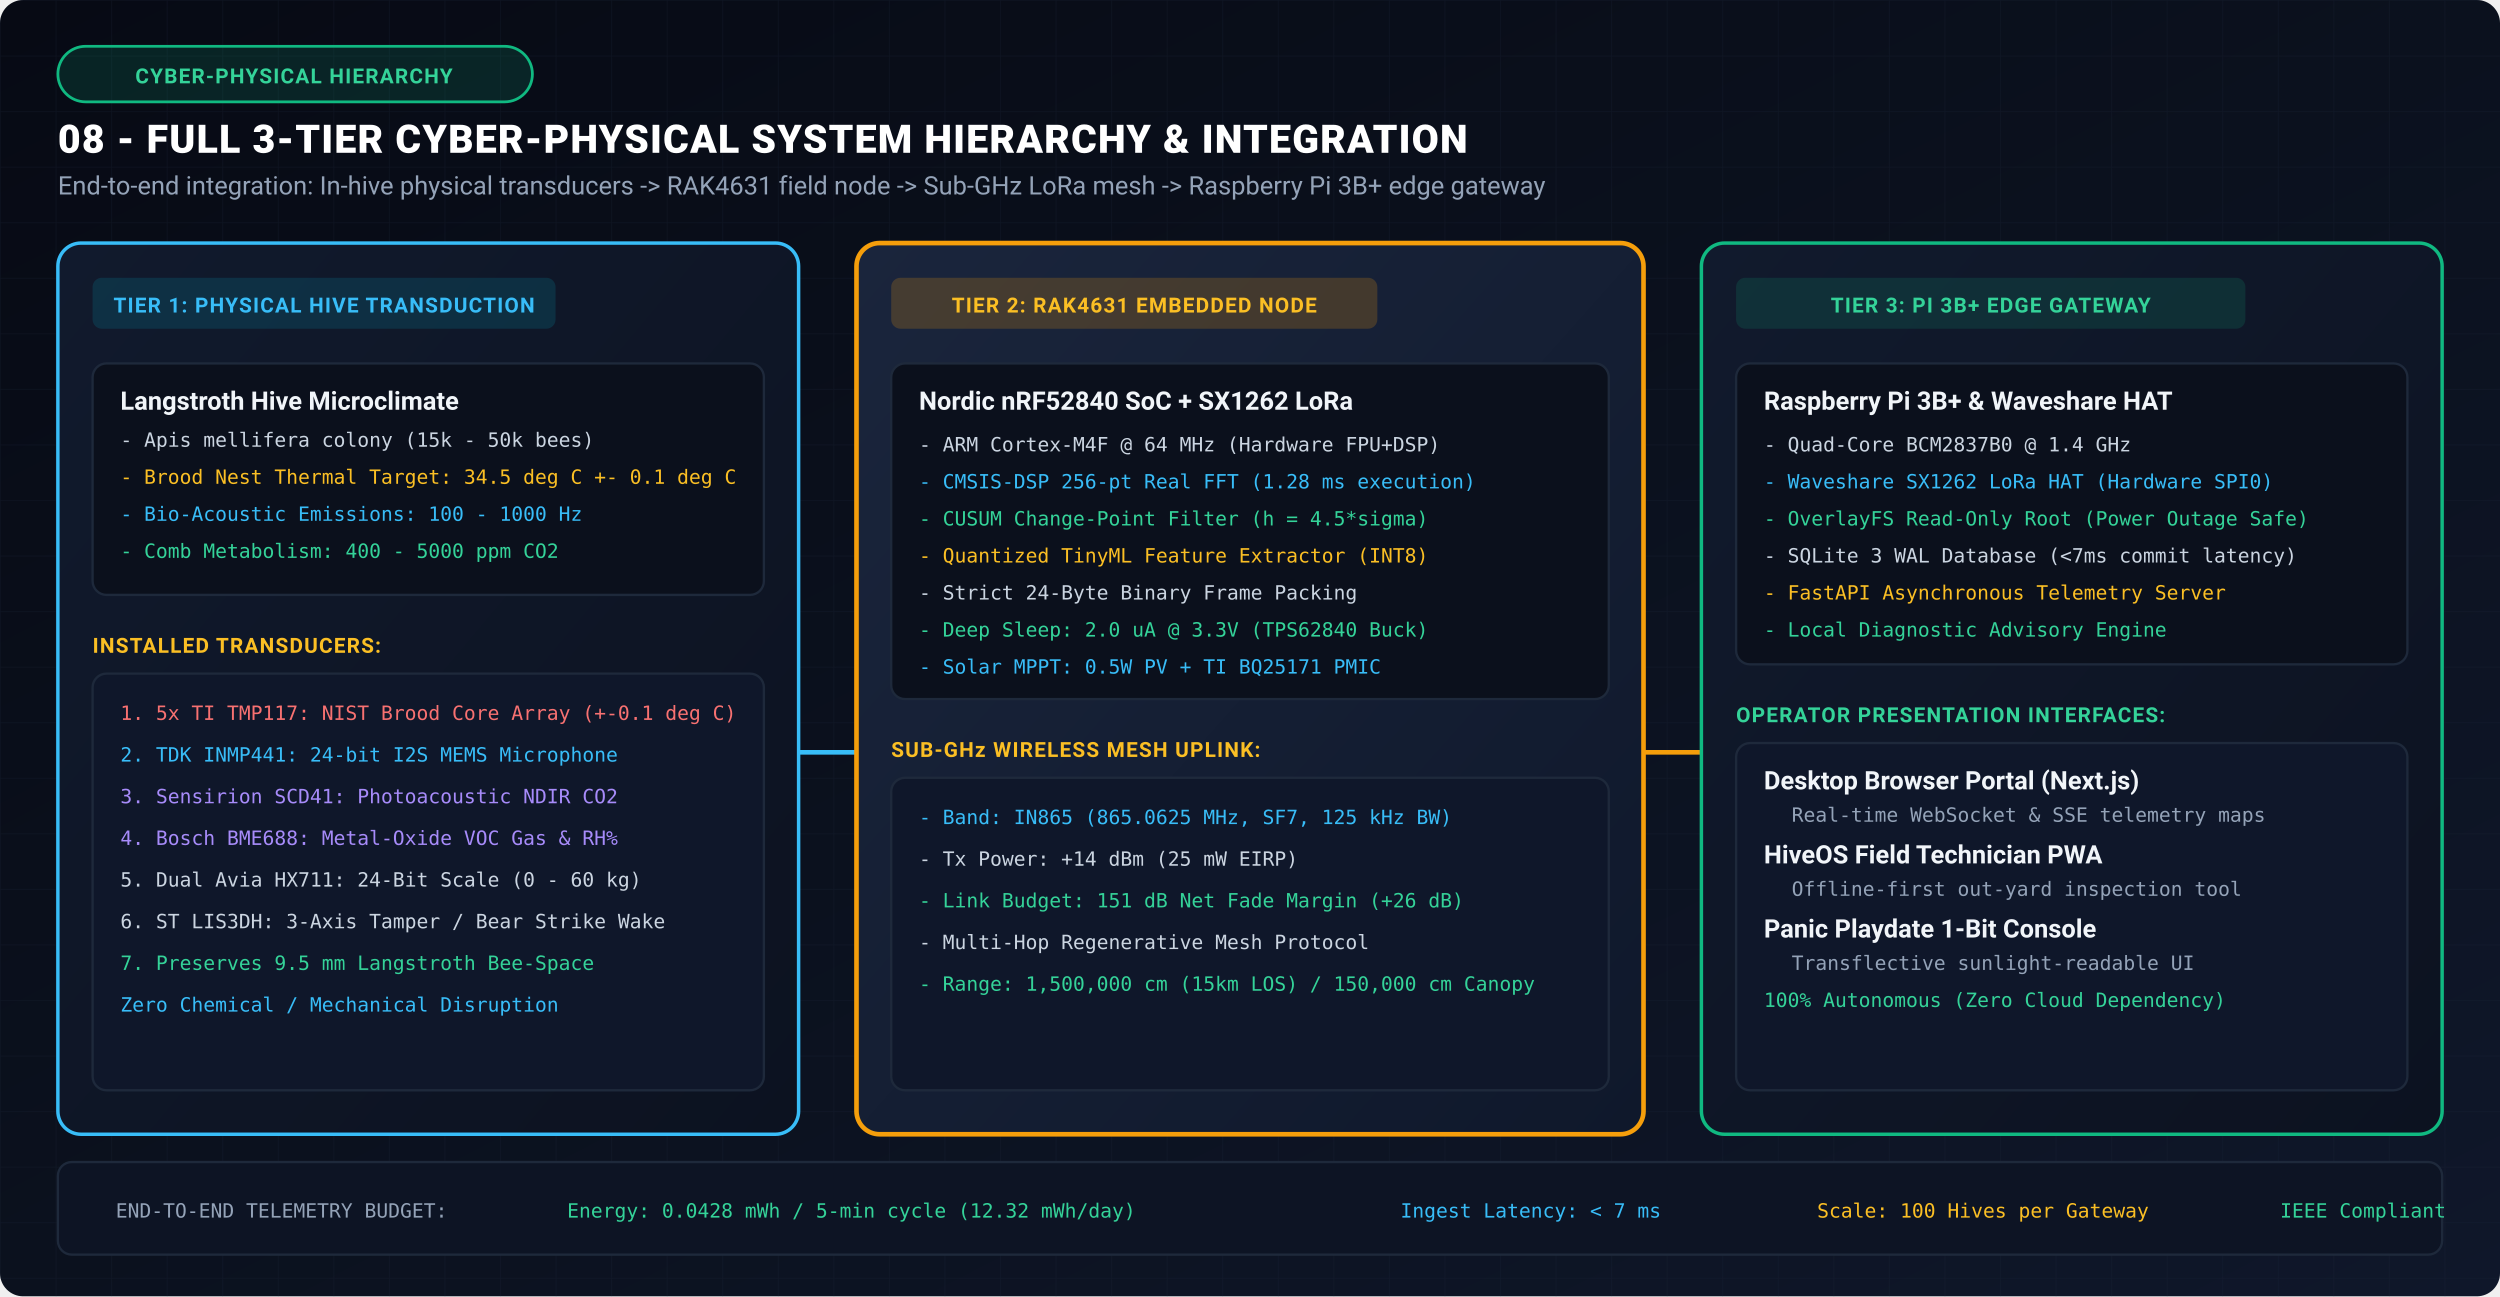
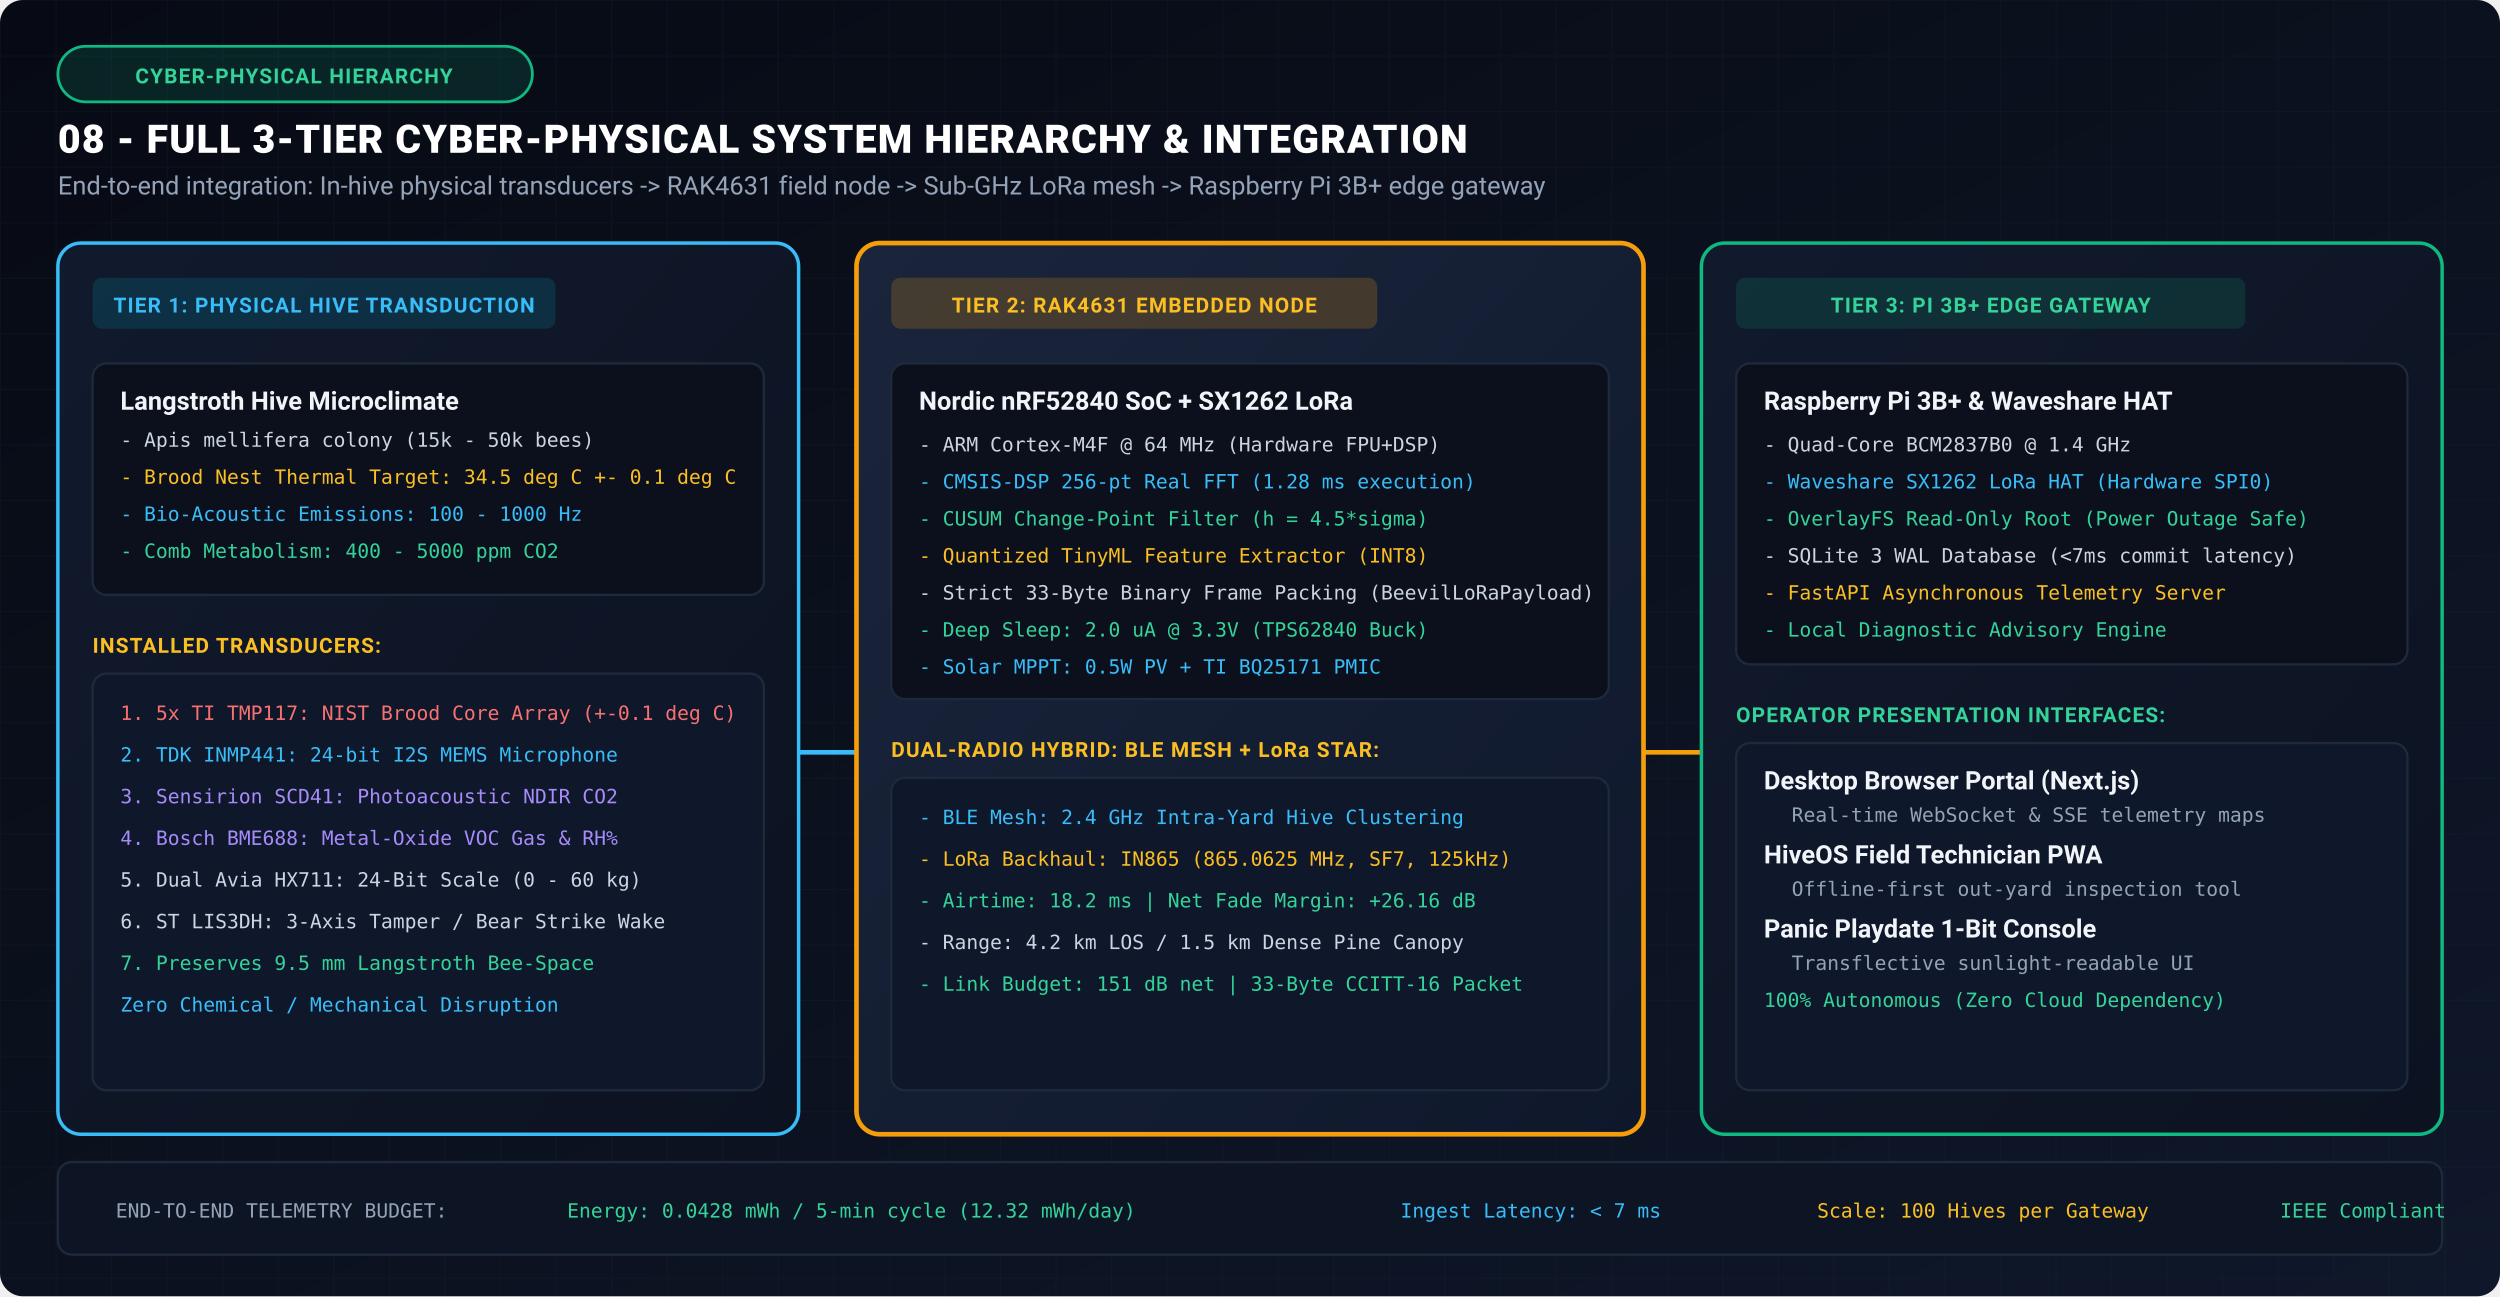
<svg xmlns="http://www.w3.org/2000/svg" viewBox="0 0 1080 560" width="100%" height="100%">
  <defs>
    <linearGradient id="bgGrad" x1="0%" y1="0%" x2="100%" y2="100%">
      <stop offset="0%" stop-color="#070a14" />
      <stop offset="50%" stop-color="#0b111e" />
      <stop offset="100%" stop-color="#0f172a" />
    </linearGradient>
    <linearGradient id="cardGrad" x1="0%" y1="0%" x2="100%" y2="100%">
      <stop offset="0%" stop-color="#111a2d" />
      <stop offset="100%" stop-color="#0c1220" />
    </linearGradient>
    <linearGradient id="cardGradHighlight" x1="0%" y1="0%" x2="100%" y2="100%">
      <stop offset="0%" stop-color="#1a253c" />
      <stop offset="100%" stop-color="#0f182b" />
    </linearGradient>
    <linearGradient id="goldGrad" x1="0%" y1="0%" x2="100%" y2="0%">
      <stop offset="0%" stop-color="#d97706" />
      <stop offset="100%" stop-color="#fbbf24" />
    </linearGradient>
    <linearGradient id="cyanGrad" x1="0%" y1="0%" x2="100%" y2="0%">
      <stop offset="0%" stop-color="#0284c7" />
      <stop offset="100%" stop-color="#38bdf8" />
    </linearGradient>
    <linearGradient id="emeraldGrad" x1="0%" y1="0%" x2="100%" y2="0%">
      <stop offset="0%" stop-color="#059669" />
      <stop offset="100%" stop-color="#34d399" />
    </linearGradient>
    <linearGradient id="roseGrad" x1="0%" y1="0%" x2="100%" y2="0%">
      <stop offset="0%" stop-color="#e11d48" />
      <stop offset="100%" stop-color="#fb7185" />
    </linearGradient>
    <linearGradient id="violetGrad" x1="0%" y1="0%" x2="100%" y2="0%">
      <stop offset="0%" stop-color="#7c3aed" />
      <stop offset="100%" stop-color="#a78bfa" />
    </linearGradient>
    <marker id="arrCyan" viewBox="0 0 10 10" refX="6" refY="5" markerWidth="6" markerHeight="6" orient="auto-start-reverse">
      <path d="M 0 1 L 10 5 L 0 9 z" fill="#38bdf8" />
    </marker>
    <marker id="arrGold" viewBox="0 0 10 10" refX="6" refY="5" markerWidth="6" markerHeight="6" orient="auto-start-reverse">
      <path d="M 0 1 L 10 5 L 0 9 z" fill="#fbbf24" />
    </marker>
    <marker id="arrEmerald" viewBox="0 0 10 10" refX="6" refY="5" markerWidth="6" markerHeight="6" orient="auto-start-reverse">
      <path d="M 0 1 L 10 5 L 0 9 z" fill="#34d399" />
    </marker>
    <marker id="arrRose" viewBox="0 0 10 10" refX="6" refY="5" markerWidth="6" markerHeight="6" orient="auto-start-reverse">
      <path d="M 0 1 L 10 5 L 0 9 z" fill="#fb7185" />
    </marker>
    <marker id="arrPurple" viewBox="0 0 10 10" refX="6" refY="5" markerWidth="6" markerHeight="6" orient="auto-start-reverse">
      <path d="M 0 1 L 10 5 L 0 9 z" fill="#a855f7" />
    </marker>
    <linearGradient id="purpleGrad" x1="0%" y1="0%" x2="100%" y2="0%">
      <stop offset="0%" stop-color="#7c3aed" />
      <stop offset="100%" stop-color="#a855f7" />
    </linearGradient>
    <pattern id="grid" width="24" height="24" patternUnits="userSpaceOnUse">
      <path d="M 24 0 L 0 0 0 24" fill="none" stroke="#1e293b" stroke-width="0.5" stroke-opacity="0.35" />
    </pattern>
  </defs>
  <style>
        .headline { font-family: system-ui, -apple-system, "Segoe UI", Roboto, sans-serif; font-weight: 800; font-size: 17px; fill: #ffffff; letter-spacing: 0.5px; }
        .subhead { font-family: system-ui, -apple-system, "Segoe UI", Roboto, sans-serif; font-size: 11px; fill: #94a3b8; }
        .sec-title { font-family: system-ui, -apple-system, "Segoe UI", Roboto, sans-serif; font-weight: 700; font-size: 12.5px; letter-spacing: 0.3px; }
        .body-title { font-family: system-ui, -apple-system, "Segoe UI", Roboto, sans-serif; font-weight: 600; font-size: 11px; fill: #f1f5f9; }
        .body-desc { font-family: system-ui, -apple-system, "Segoe UI", Roboto, sans-serif; font-size: 10px; fill: #94a3b8; line-height: 1.4; }
        .mono-sm { font-family: "SF Mono", "JetBrains Mono", Consolas, Menlo, monospace; font-size: 9.5px; }
        .mono-xs { font-family: "SF Mono", "JetBrains Mono", Consolas, Menlo, monospace; font-size: 8.5px; }
        .badge { font-family: system-ui, -apple-system, "Segoe UI", Roboto, sans-serif; font-weight: 700; font-size: 9px; letter-spacing: 0.5px; }
    </style>
  <rect width="1080" height="560" fill="url(#bgGrad)" rx="10" />
  <rect width="1080" height="560" fill="url(#grid)" rx="10" />
  <rect x="25" y="20" width="205" height="24" rx="12" fill="rgba(16, 185, 129, 0.15)" stroke="#10b981" stroke-width="1.2" />
  <text x="127" y="36" class="badge" fill="#34d399" text-anchor="middle">CYBER-PHYSICAL HIERARCHY</text>
  <text x="25" y="66" class="headline">08 - FULL 3-TIER CYBER-PHYSICAL SYSTEM HIERARCHY &amp; INTEGRATION</text>
  <text x="25" y="84" class="subhead">End-to-end integration: In-hive physical transducers -&gt; RAK4631 field node -&gt; Sub-GHz LoRa mesh -&gt; Raspberry Pi 3B+ edge gateway</text>
  <g transform="translate(25, 105)">
    <rect width="320" height="385" rx="10" fill="url(#cardGrad)" stroke="#38bdf8" stroke-width="1.5" />
    <rect x="15" y="15" width="200" height="22" rx="4" fill="rgba(6, 182, 212, 0.15)" />
    <text x="115" y="30" class="badge" fill="#38bdf8" text-anchor="middle">TIER 1: PHYSICAL HIVE TRANSDUCTION</text>
    <g transform="translate(15, 52)">
      <rect width="290" height="100" rx="6" fill="#0b101c" stroke="#1e293b" />
      <text x="12" y="20" class="body-title" fill="#f8fafc">Langstroth Hive Microclimate</text>
      <text x="12" y="36" class="mono-xs" fill="#cbd5e1">- Apis mellifera colony (15k - 50k bees)</text>
      <text x="12" y="52" class="mono-xs" fill="#fbbf24">- Brood Nest Thermal Target: 34.5 deg C +- 0.1 deg C</text>
      <text x="12" y="68" class="mono-xs" fill="#38bdf8">- Bio-Acoustic Emissions: 100 - 1000 Hz</text>
      <text x="12" y="84" class="mono-xs" fill="#34d399">- Comb Metabolism: 400 - 5000 ppm CO2</text>
    </g>
    <g transform="translate(15, 162)">
      <text x="0" y="15" class="badge" fill="#fbbf24">INSTALLED TRANSDUCERS:</text>
      <rect y="24" width="290" height="180" rx="6" fill="#0f172a" stroke="#1e293b" />
      <text x="12" y="44" class="mono-xs" fill="#f87171">1. 5x TI TMP117: NIST Brood Core Array (+-0.1 deg C)</text>
      <text x="12" y="62" class="mono-xs" fill="#38bdf8">2. TDK INMP441: 24-bit I2S MEMS Microphone</text>
      <text x="12" y="80" class="mono-xs" fill="#a78bfa">3. Sensirion SCD41: Photoacoustic NDIR CO2</text>
      <text x="12" y="98" class="mono-xs" fill="#a78bfa">4. Bosch BME688: Metal-Oxide VOC Gas &amp; RH%</text>
      <text x="12" y="116" class="mono-xs" fill="#cbd5e1">5. Dual Avia HX711: 24-Bit Scale (0 - 60 kg)</text>
      <text x="12" y="134" class="mono-xs" fill="#cbd5e1">6. ST LIS3DH: 3-Axis Tamper / Bear Strike Wake</text>
      <text x="12" y="152" class="mono-xs" fill="#34d399">7. Preserves 9.5 mm Langstroth Bee-Space</text>
      <text x="12" y="170" class="mono-xs" fill="#38bdf8">Zero Chemical / Mechanical Disruption</text>
    </g>
    <path d="M 320 220 L 360 220" stroke="#38bdf8" stroke-width="2" marker-end="url(#arrCyan)" />
  </g>
  <g transform="translate(370, 105)">
    <rect width="340" height="385" rx="10" fill="url(#cardGradHighlight)" stroke="#f59e0b" stroke-width="2" />
    <rect x="15" y="15" width="210" height="22" rx="4" fill="rgba(245, 158, 11, 0.2)" />
    <text x="120" y="30" class="badge" fill="#fbbf24" text-anchor="middle">TIER 2: RAK4631 EMBEDDED NODE</text>
    <g transform="translate(15, 52)">
      <rect width="310" height="145" rx="6" fill="#0b101c" stroke="#1e293b" />
      <text x="12" y="20" class="body-title" fill="#fbbf24">Nordic nRF52840 SoC + SX1262 LoRa</text>
      <text x="12" y="38" class="mono-xs" fill="#cbd5e1">- ARM Cortex-M4F @ 64 MHz (Hardware FPU+DSP)</text>
      <text x="12" y="54" class="mono-xs" fill="#38bdf8">- CMSIS-DSP 256-pt Real FFT (1.28 ms execution)</text>
      <text x="12" y="70" class="mono-xs" fill="#34d399">- CUSUM Change-Point Filter (h = 4.5*sigma)</text>
      <text x="12" y="86" class="mono-xs" fill="#fbbf24">- Quantized TinyML Feature Extractor (INT8)</text>
-       <text x="12" y="102" class="mono-xs" fill="#cbd5e1">- Strict 24-Byte Binary Frame Packing</text>
+       <text x="12" y="102" class="mono-xs" fill="#cbd5e1">- Strict 33-Byte Binary Frame Packing (BeevilLoRaPayload)</text>
      <text x="12" y="118" class="mono-xs" fill="#34d399">- Deep Sleep: 2.0 uA @ 3.3V (TPS62840 Buck)</text>
      <text x="12" y="134" class="mono-xs" fill="#38bdf8">- Solar MPPT: 0.5W PV + TI BQ25171 PMIC</text>
    </g>
    <g transform="translate(15, 207)">
-       <text x="0" y="15" class="badge" fill="#fbbf24">SUB-GHz WIRELESS MESH UPLINK:</text>
+       <text x="0" y="15" class="badge" fill="#fbbf24">DUAL-RADIO HYBRID: BLE MESH + LoRa STAR:</text>
      <rect y="24" width="310" height="135" rx="6" fill="#0f172a" stroke="#1e293b" />
-       <text x="12" y="44" class="mono-xs" fill="#38bdf8">- Band: IN865 (865.0625 MHz, SF7, 125 kHz BW)</text>
-       <text x="12" y="62" class="mono-xs" fill="#cbd5e1">- Tx Power: +14 dBm (25 mW EIRP)</text>
-       <text x="12" y="80" class="mono-xs" fill="#34d399">- Link Budget: 151 dB Net Fade Margin (+26 dB)</text>
-       <text x="12" y="98" class="mono-xs" fill="#cbd5e1">- Multi-Hop Regenerative Mesh Protocol</text>
-       <text x="12" y="116" class="mono-xs" fill="#34d399">- Range: 1,500,000 cm (15km LOS) / 150,000 cm Canopy</text>
+       <text x="12" y="44" class="mono-xs" fill="#38bdf8">- BLE Mesh: 2.4 GHz Intra-Yard Hive Clustering</text>
+       <text x="12" y="62" class="mono-xs" fill="#fbbf24">- LoRa Backhaul: IN865 (865.0625 MHz, SF7, 125kHz)</text>
+       <text x="12" y="80" class="mono-xs" fill="#34d399">- Airtime: 18.2 ms | Net Fade Margin: +26.16 dB</text>
+       <text x="12" y="98" class="mono-xs" fill="#cbd5e1">- Range: 4.2 km LOS / 1.5 km Dense Pine Canopy</text>
+       <text x="12" y="116" class="mono-xs" fill="#34d399">- Link Budget: 151 dB net | 33-Byte CCITT-16 Packet</text>
    </g>
    <path d="M 340 220 L 380 220" stroke="#f59e0b" stroke-width="2" marker-end="url(#arrGold)" />
  </g>
  <g transform="translate(735, 105)">
    <rect width="320" height="385" rx="10" fill="url(#cardGrad)" stroke="#10b981" stroke-width="1.5" />
    <rect x="15" y="15" width="220" height="22" rx="4" fill="rgba(16, 185, 129, 0.15)" />
    <text x="125" y="30" class="badge" fill="#34d399" text-anchor="middle">TIER 3: PI 3B+ EDGE GATEWAY</text>
    <g transform="translate(15, 52)">
      <rect width="290" height="130" rx="6" fill="#0b101c" stroke="#1e293b" />
      <text x="12" y="20" class="body-title" fill="#34d399">Raspberry Pi 3B+ &amp; Waveshare HAT</text>
      <text x="12" y="38" class="mono-xs" fill="#cbd5e1">- Quad-Core BCM2837B0 @ 1.4 GHz</text>
      <text x="12" y="54" class="mono-xs" fill="#38bdf8">- Waveshare SX1262 LoRa HAT (Hardware SPI0)</text>
      <text x="12" y="70" class="mono-xs" fill="#34d399">- OverlayFS Read-Only Root (Power Outage Safe)</text>
      <text x="12" y="86" class="mono-xs" fill="#cbd5e1">- SQLite 3 WAL Database (&lt;7ms commit latency)</text>
      <text x="12" y="102" class="mono-xs" fill="#fbbf24">- FastAPI Asynchronous Telemetry Server</text>
      <text x="12" y="118" class="mono-xs" fill="#34d399">- Local Diagnostic Advisory Engine</text>
    </g>
    <g transform="translate(15, 192)">
      <text x="0" y="15" class="badge" fill="#34d399">OPERATOR PRESENTATION INTERFACES:</text>
      <rect y="24" width="290" height="150" rx="6" fill="#0f172a" stroke="#1e293b" />
      <text x="12" y="44" class="body-title" fill="#f8fafc">Desktop Browser Portal (Next.js)</text>
      <text x="24" y="58" class="mono-xs" fill="#94a3b8">Real-time WebSocket &amp; SSE telemetry maps</text>
      <text x="12" y="76" class="body-title" fill="#f8fafc">HiveOS Field Technician PWA</text>
      <text x="24" y="90" class="mono-xs" fill="#94a3b8">Offline-first out-yard inspection tool</text>
      <text x="12" y="108" class="body-title" fill="#f8fafc">Panic Playdate 1-Bit Console</text>
      <text x="24" y="122" class="mono-xs" fill="#94a3b8">Transflective sunlight-readable UI</text>
      <text x="12" y="138" class="mono-xs" fill="#34d399">100% Autonomous (Zero Cloud Dependency)</text>
    </g>
  </g>
  <g transform="translate(25, 502)">
    <rect width="1030" height="40" rx="6" fill="#0d1424" stroke="#1e293b" />
    <text x="25" y="24" class="mono-xs" fill="#94a3b8">END-TO-END TELEMETRY BUDGET:</text>
    <text x="220" y="24" class="mono-xs" fill="#34d399">Energy: 0.0428 mWh / 5-min cycle (12.32 mWh/day)</text>
    <text x="580" y="24" class="mono-xs" fill="#38bdf8">Ingest Latency: &lt; 7 ms</text>
    <text x="760" y="24" class="mono-xs" fill="#fbbf24">Scale: 100 Hives per Gateway</text>
    <text x="960" y="24" class="mono-xs" fill="#34d399">IEEE Compliant</text>
  </g>
</svg>
